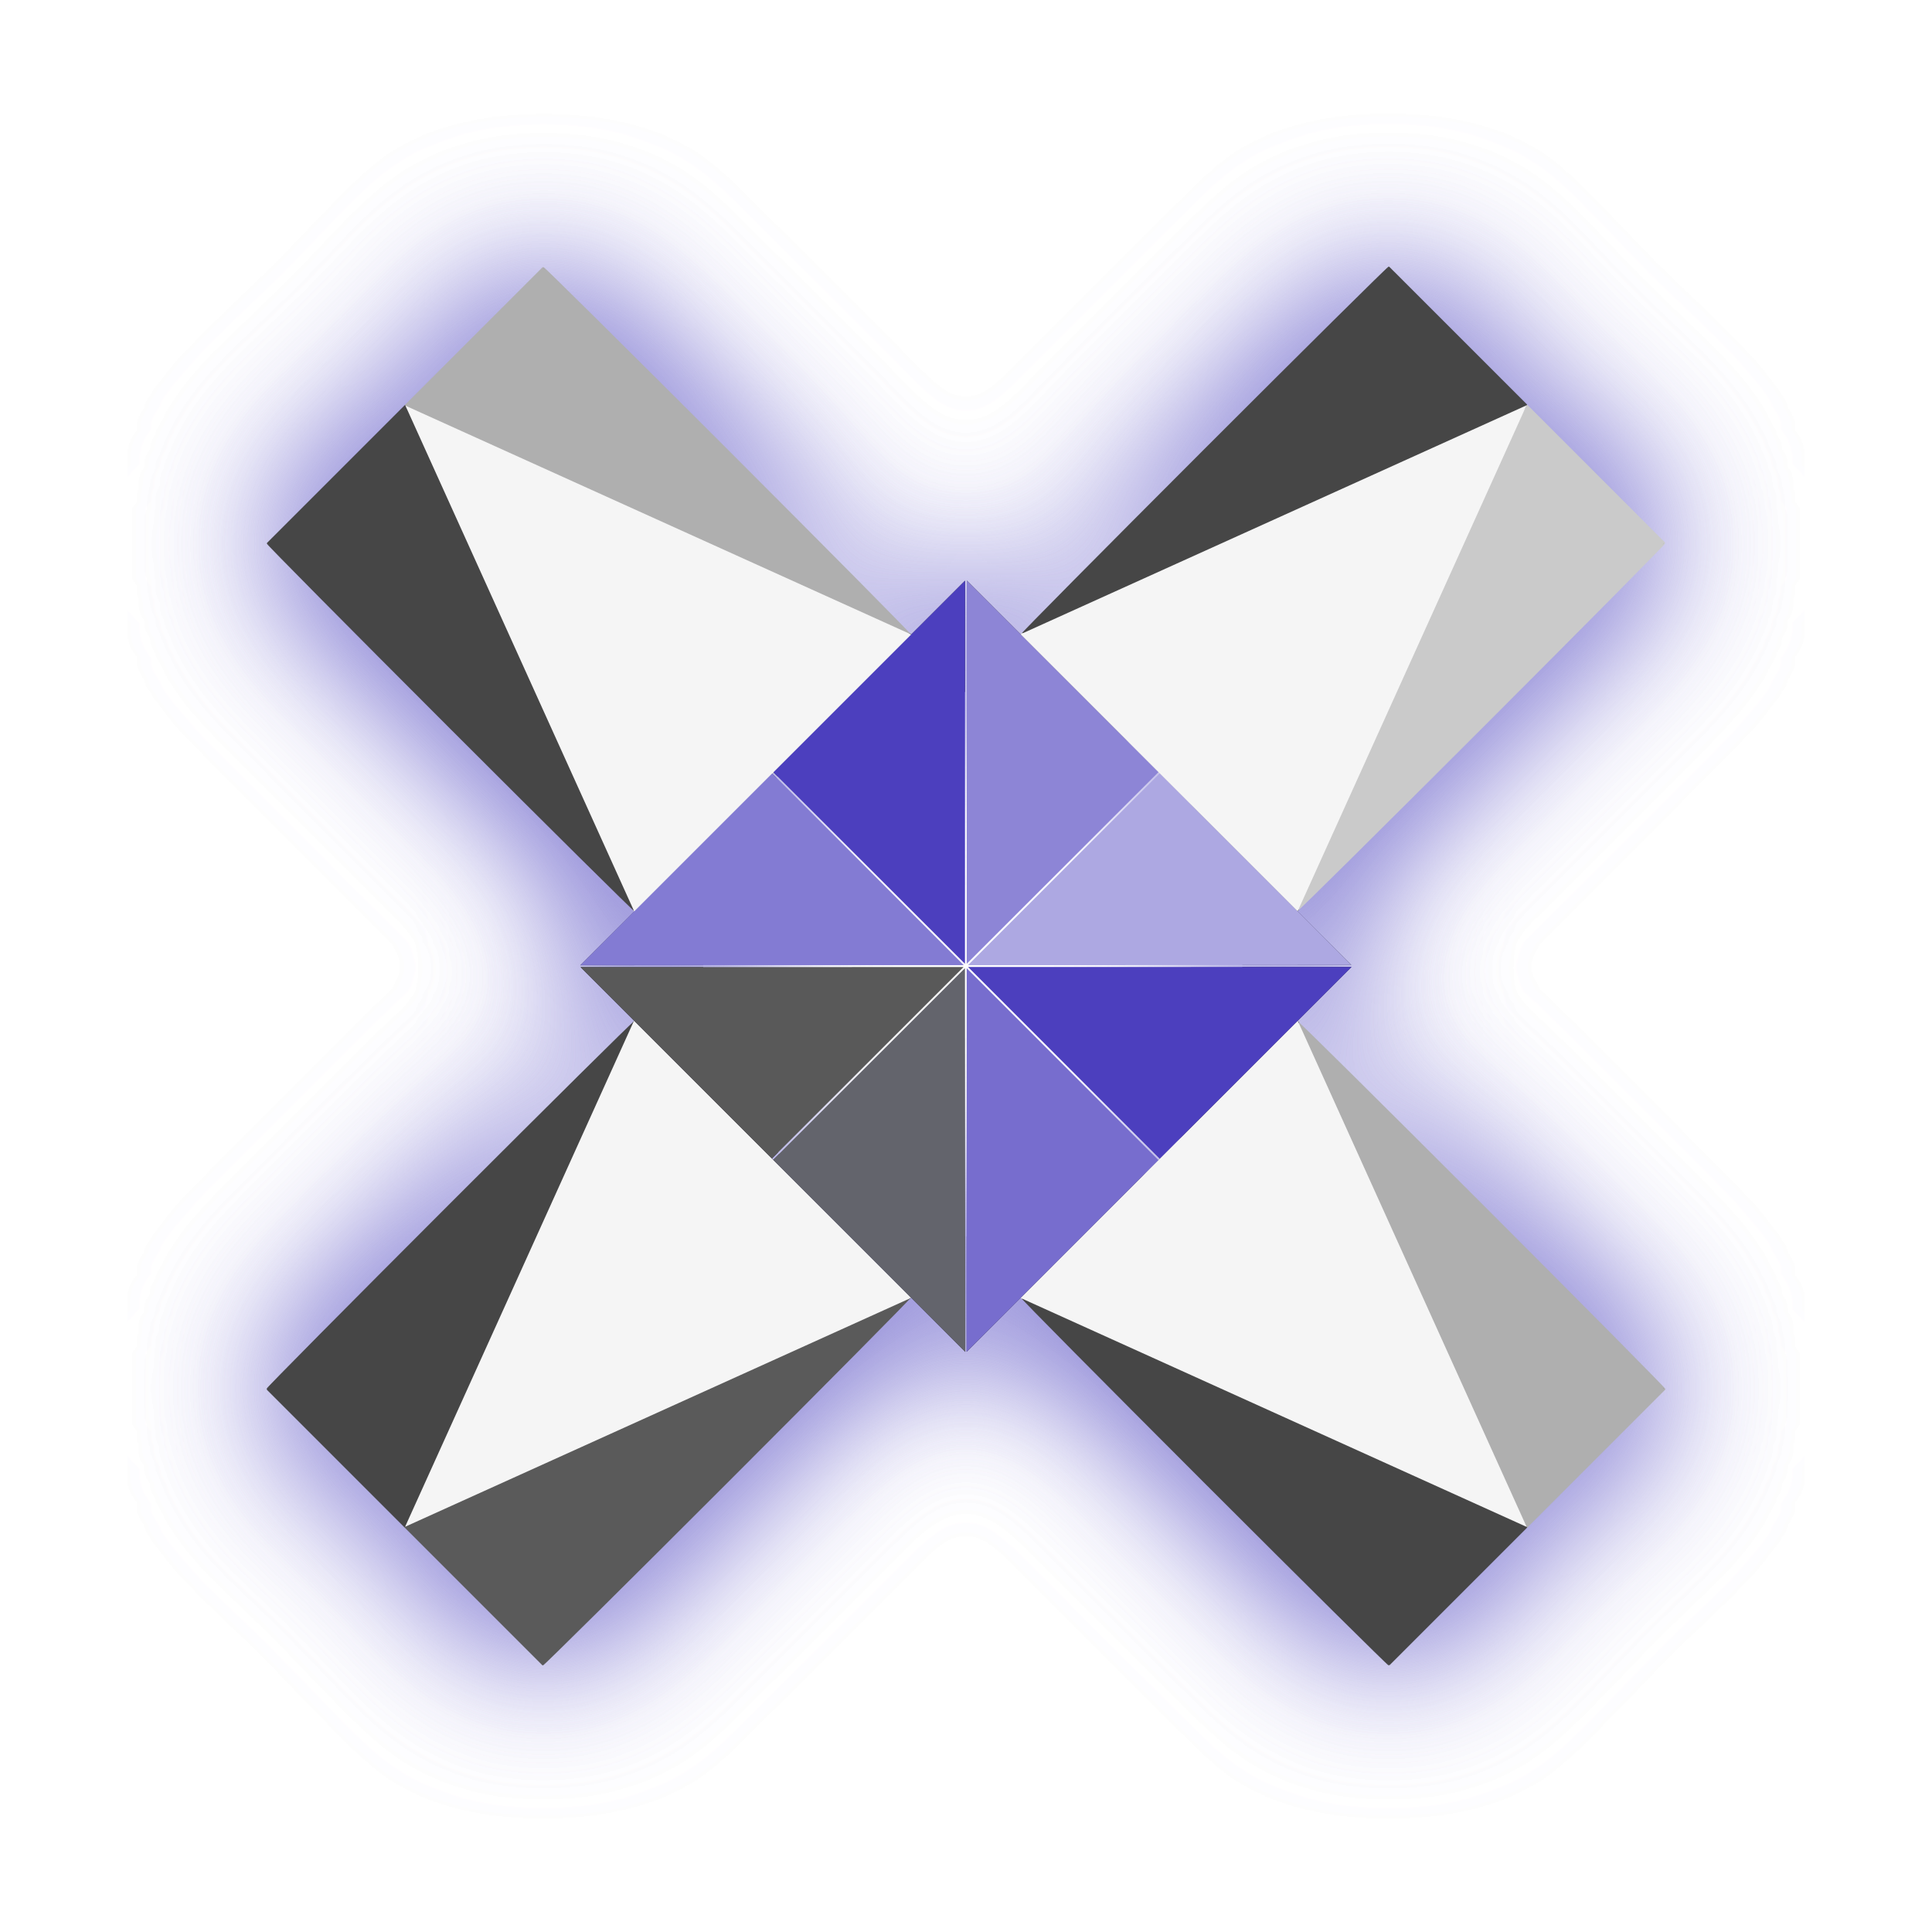
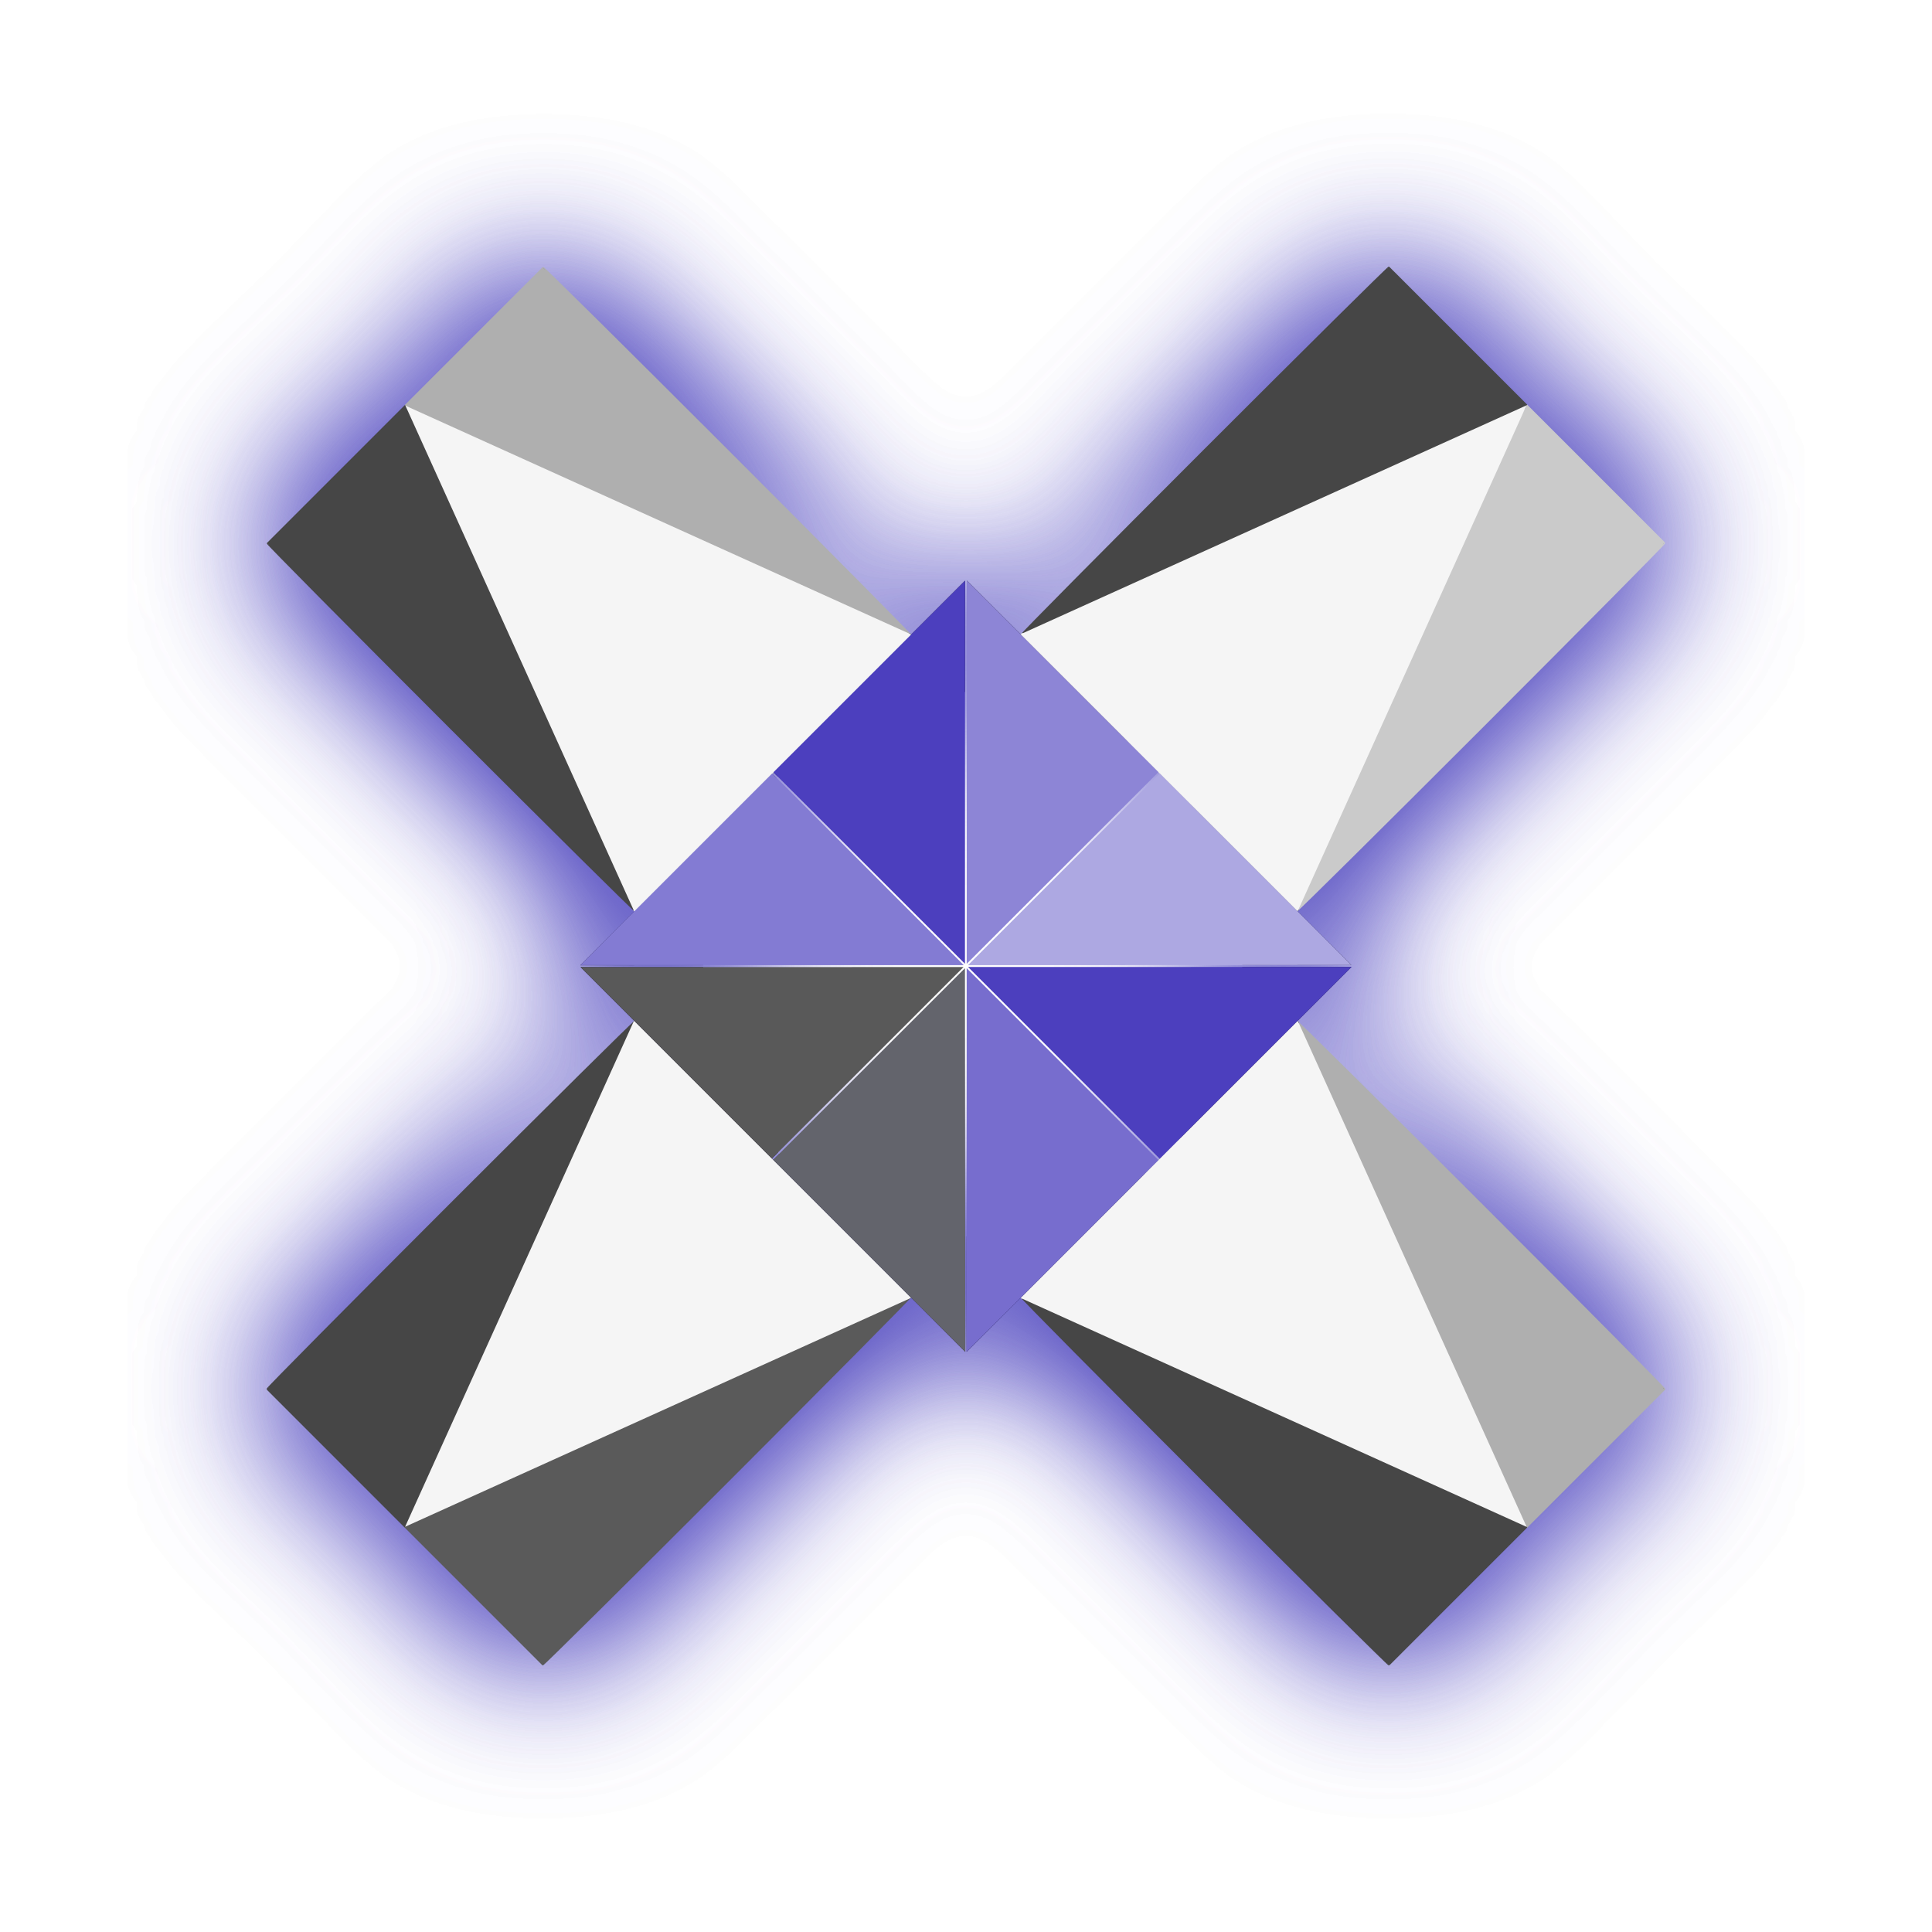
<svg xmlns="http://www.w3.org/2000/svg" xmlns:ns1="http://www.openswatchbook.org/uri/2009/osb" width="33.674mm" height="33.668mm" viewBox="0 0 16.837 16.834" version="1.1" id="svg8">
  <defs id="defs2">
    <linearGradient id="linearGradient894" ns1:paint="solid">
      <stop style="stop-color:#000000;stop-opacity:1;" offset="0" id="stop892" />
    </linearGradient>
    <filter y="-0.25" height="1.5" style="color-interpolation-filters:sRGB;" id="filter1375">
      <feGaussianBlur stdDeviation="5" result="result6" id="feGaussianBlur1365" />
      <feComposite result="result8" in="SourceGraphic" operator="atop" in2="result6" id="feComposite1367" />
      <feComposite result="result9" operator="over" in2="SourceAlpha" in="result8" id="feComposite1369" />
      <feColorMatrix values="1 0 0 0 0 0 1 0 0 0 0 0 1 0 0 0 0 0 1 0 " result="result10" id="feColorMatrix1371" />
      <feBlend in="result10" mode="normal" in2="result6" id="feBlend1373" />
    </filter>
  </defs>
  <g id="layer1" transform="translate(5.714388,-279.5895)" style="display:inline">
-     <path style="fill:#8c86d6;fill-opacity:1;stroke:#f17272;stroke-width:0;stroke-linecap:round;stroke-linejoin:round;stroke-miterlimit:4;stroke-dasharray:none;stroke-opacity:1;filter:url(#filter1375);fill-rule:nonzero" d="M 91.49,17.625 C 91.458,17.595 86.045,22.959 79.35,29.654 72.754,36.25 67.553,41.502 67.426,41.688 L 100.561,26.701 Z m 9.07,9.076 c -0.089,0.034 -5.443,5.334 -12.1,11.99 -0.77,0.77 -1.234,1.241 -1.963,1.971 -5.826,5.322 -9.722,9.831 -9.971,10.064 a 17.763,17.95 0 0 1 5.316,12.785 17.763,17.95 0 0 1 -0.004,0.066 l 7.182,-0.002 -3.539,-3.537 0.092,-0.203 c 0.185,-0.127 5.439,-5.328 12.035,-11.924 6.695,-6.695 12.059,-12.11 12.027,-12.141 l -9.076,-9.068 c 0.04,0.051 -0.047,0.22 -0.207,0.457 l 0.207,-0.457 c 0,0 0,-0.002 0,-0.002 z M 67.426,41.688 l -0.201,0.092 -3.533,-3.533 -0.002,7.33 a 17.763,17.95 0 0 1 0.393,-0.014 17.763,17.95 0 0 1 10.854,3.768 l -7.576,-7.574 c 2.59e-4,-8.19e-4 0.065,-0.067 0.066,-0.068 z M 35.783,17.648 26.713,26.725 59.848,41.711 C 59.719,41.522 54.518,36.272 47.924,29.678 41.229,22.983 35.814,17.618 35.783,17.648 Z m 24.064,24.062 c 0.001,0.002 0.068,0.068 0.068,0.068 l -9.074,9.074 C 50.814,50.881 46.77,46.159 40.766,40.676 40.041,39.95 39.578,39.481 38.812,38.715 32.156,32.058 26.804,26.756 26.713,26.725 v 0.002 l 0.205,0.455 c -0.159,-0.235 -0.245,-0.404 -0.205,-0.455 l -9.076,9.068 c -0.031,0.03 5.334,5.446 12.029,12.141 6.594,6.594 11.844,11.795 12.033,11.924 l 0.082,0.18 -3.551,3.551 8.09,-0.002 a 17.763,17.95 0 0 1 -0.002,-0.076 17.763,17.95 0 0 1 4.83,-12.271 l -0.268,-0.268 0.084,-0.084 0.264,0.264 a 17.763,17.95 0 0 1 12.342,-5.572 l 0.002,-7.328 -3.541,3.541 z m 25.658,18.191 0.01,0.01 c -2.27e-4,0 -0.037,0.039 -0.037,0.039 l -0.01,-0.012 c 1.54e-4,1.55e-4 0.037,-0.037 0.037,-0.037 z m -43.738,0.025 c 4.65e-4,1.45e-4 0.037,0.037 0.037,0.037 l -0.01,0.01 c -1.75e-4,1.52e-4 -0.037,-0.037 -0.037,-0.037 z m 47.266,3.77 -7.199,0.002 a 17.763,17.95 0 0 1 -4.131,11.328 z m -42.707,0.01 -8.084,0.002 3.525,3.525 -0.092,0.203 c 0.002,-0.001 0.068,-0.066 0.068,-0.066 l 9.074,9.074 c 0.029,0.027 -4.694,4.071 -10.178,10.074 -0.727,0.725 -1.195,1.189 -1.961,1.955 C 32.025,95.129 26.728,100.48 26.691,100.572 l 0.461,-0.209 c -0.24,0.163 -0.412,0.253 -0.463,0.211 l 9.07,9.076 c 0.032,0.03 5.446,-5.334 12.141,-12.029 6.596,-6.596 11.796,-11.85 11.924,-12.035 l 0.201,-0.092 3.562,3.564 -0.006,-7.623 a 17.763,17.95 0 0 1 -12.25,-5.426 l -0.395,0.395 -0.084,-0.084 0.4,-0.4 A 17.763,17.95 0 0 1 46.326,63.707 Z M 41.676,67.438 c -0.185,0.127 -5.437,5.328 -12.033,11.924 -6.695,6.695 -12.061,12.11 -12.029,12.141 l 9.074,9.07 z m 43.814,-0.193 -7.799,7.799 a 17.763,17.95 0 0 1 -2.217,2.217 l -8.242,8.242 0.199,0.09 c 0.123,0.183 5.328,5.439 11.926,12.037 6.695,6.695 12.11,12.06 12.141,12.029 l 9.07,-9.076 c -0.05,0.042 -0.22,-0.047 -0.459,-0.209 l 0.457,0.207 c -0.034,-0.094 -5.334,-5.443 -11.988,-12.098 C 87.815,87.719 87.349,87.258 86.625,86.535 81.139,80.527 76.414,76.48 76.441,76.453 l 9.072,-9.074 c 8.06e-4,2.41e-4 0.065,0.063 0.066,0.064 z m 0.09,0.199 14.99,33.137 9.076,-9.07 c 0.03,-0.03 -5.334,-5.446 -12.029,-12.141 C 91.02,72.772 85.763,67.567 85.58,67.443 Z m -10.141,9.848 a 17.763,17.95 0 0 1 -11.357,4.17 17.763,17.95 0 0 1 -0.402,-0.02 l -0.002,7.611 z m -15.512,8.189 0.012,0.01 c 1.61e-4,1.52e-4 -0.039,0.039 -0.039,0.039 l -0.01,-0.01 c 1.54e-4,-4.71e-4 0.037,-0.039 0.037,-0.039 z m 7.402,0.008 c -1.65e-4,1.65e-4 0.037,0.039 0.037,0.039 l -0.01,0.01 c 1.51e-4,0 -0.037,-0.039 -0.037,-0.039 z" id="rect889" transform="matrix(0.1322917,0,0,0.1322917,-5.714388,279.5895)" />
+     <path style="fill:#4940bd;fill-opacity:1;stroke:#f17272;stroke-width:0;stroke-linecap:round;stroke-linejoin:round;stroke-miterlimit:4;stroke-dasharray:none;stroke-opacity:1;filter:url(#filter1375);fill-rule:nonzero" d="M 91.49,17.625 C 91.458,17.595 86.045,22.959 79.35,29.654 72.754,36.25 67.553,41.502 67.426,41.688 L 100.561,26.701 Z m 9.07,9.076 c -0.089,0.034 -5.443,5.334 -12.1,11.99 -0.77,0.77 -1.234,1.241 -1.963,1.971 -5.826,5.322 -9.722,9.831 -9.971,10.064 a 17.763,17.95 0 0 1 5.316,12.785 17.763,17.95 0 0 1 -0.004,0.066 l 7.182,-0.002 -3.539,-3.537 0.092,-0.203 c 0.185,-0.127 5.439,-5.328 12.035,-11.924 6.695,-6.695 12.059,-12.11 12.027,-12.141 l -9.076,-9.068 c 0.04,0.051 -0.047,0.22 -0.207,0.457 l 0.207,-0.457 c 0,0 0,-0.002 0,-0.002 z M 67.426,41.688 l -0.201,0.092 -3.533,-3.533 -0.002,7.33 a 17.763,17.95 0 0 1 0.393,-0.014 17.763,17.95 0 0 1 10.854,3.768 l -7.576,-7.574 c 2.59e-4,-8.19e-4 0.065,-0.067 0.066,-0.068 z M 35.783,17.648 26.713,26.725 59.848,41.711 C 59.719,41.522 54.518,36.272 47.924,29.678 41.229,22.983 35.814,17.618 35.783,17.648 Z m 24.064,24.062 c 0.001,0.002 0.068,0.068 0.068,0.068 l -9.074,9.074 C 50.814,50.881 46.77,46.159 40.766,40.676 40.041,39.95 39.578,39.481 38.812,38.715 32.156,32.058 26.804,26.756 26.713,26.725 v 0.002 l 0.205,0.455 c -0.159,-0.235 -0.245,-0.404 -0.205,-0.455 l -9.076,9.068 c -0.031,0.03 5.334,5.446 12.029,12.141 6.594,6.594 11.844,11.795 12.033,11.924 l 0.082,0.18 -3.551,3.551 8.09,-0.002 a 17.763,17.95 0 0 1 -0.002,-0.076 17.763,17.95 0 0 1 4.83,-12.271 l -0.268,-0.268 0.084,-0.084 0.264,0.264 a 17.763,17.95 0 0 1 12.342,-5.572 l 0.002,-7.328 -3.541,3.541 z m 25.658,18.191 0.01,0.01 c -2.27e-4,0 -0.037,0.039 -0.037,0.039 l -0.01,-0.012 c 1.54e-4,1.55e-4 0.037,-0.037 0.037,-0.037 z m -43.738,0.025 c 4.65e-4,1.45e-4 0.037,0.037 0.037,0.037 l -0.01,0.01 c -1.75e-4,1.52e-4 -0.037,-0.037 -0.037,-0.037 z m 47.266,3.77 -7.199,0.002 a 17.763,17.95 0 0 1 -4.131,11.328 z m -42.707,0.01 -8.084,0.002 3.525,3.525 -0.092,0.203 c 0.002,-0.001 0.068,-0.066 0.068,-0.066 l 9.074,9.074 c 0.029,0.027 -4.694,4.071 -10.178,10.074 -0.727,0.725 -1.195,1.189 -1.961,1.955 C 32.025,95.129 26.728,100.48 26.691,100.572 l 0.461,-0.209 c -0.24,0.163 -0.412,0.253 -0.463,0.211 l 9.07,9.076 c 0.032,0.03 5.446,-5.334 12.141,-12.029 6.596,-6.596 11.796,-11.85 11.924,-12.035 l 0.201,-0.092 3.562,3.564 -0.006,-7.623 a 17.763,17.95 0 0 1 -12.25,-5.426 l -0.395,0.395 -0.084,-0.084 0.4,-0.4 A 17.763,17.95 0 0 1 46.326,63.707 Z M 41.676,67.438 c -0.185,0.127 -5.437,5.328 -12.033,11.924 -6.695,6.695 -12.061,12.11 -12.029,12.141 l 9.074,9.07 z m 43.814,-0.193 -7.799,7.799 a 17.763,17.95 0 0 1 -2.217,2.217 l -8.242,8.242 0.199,0.09 c 0.123,0.183 5.328,5.439 11.926,12.037 6.695,6.695 12.11,12.06 12.141,12.029 l 9.07,-9.076 c -0.05,0.042 -0.22,-0.047 -0.459,-0.209 l 0.457,0.207 c -0.034,-0.094 -5.334,-5.443 -11.988,-12.098 C 87.815,87.719 87.349,87.258 86.625,86.535 81.139,80.527 76.414,76.48 76.441,76.453 l 9.072,-9.074 c 8.06e-4,2.41e-4 0.065,0.063 0.066,0.064 z m 0.09,0.199 14.99,33.137 9.076,-9.07 c 0.03,-0.03 -5.334,-5.446 -12.029,-12.141 C 91.02,72.772 85.763,67.567 85.58,67.443 Z m -10.141,9.848 a 17.763,17.95 0 0 1 -11.357,4.17 17.763,17.95 0 0 1 -0.402,-0.02 l -0.002,7.611 z m -15.512,8.189 0.012,0.01 c 1.61e-4,1.52e-4 -0.039,0.039 -0.039,0.039 l -0.01,-0.01 c 1.54e-4,-4.71e-4 0.037,-0.039 0.037,-0.039 z m 7.402,0.008 c -1.65e-4,1.65e-4 0.037,0.039 0.037,0.039 l -0.01,0.01 c 1.51e-4,0 -0.037,-0.039 -0.037,-0.039 z" id="rect889" transform="matrix(0.1322917,0,0,0.1322917,-5.714388,279.5895)" />
  </g>
  <g style="display:inline" transform="translate(5.714388,-279.5895)" id="g993">
    <path style="fill:#afafaf;fill-opacity:1;stroke:#afafaf;stroke-width:0.015;stroke-linejoin:bevel;stroke-miterlimit:4;stroke-dasharray:none;stroke-opacity:1" d="m -0.981,281.924 c 0.004,-0.004 0.721,0.706 1.606,1.591 0.886,0.886 1.595,1.602 1.591,1.606 l -2.402,2.402 c -2.31e-5,2e-5 -0.005,-0.005 -0.005,-0.005 l 1.202,-1.202 c 0.004,-0.004 -0.706,-0.72 -1.591,-1.606 -0.881,-0.881 -1.589,-1.582 -1.601,-1.586 z" id="path953" />
    <path id="path955" d="m -3.381,284.325 c -0.004,0.004 0.706,0.721 1.591,1.606 0.886,0.886 1.602,1.595 1.606,1.591 L 2.218,285.12 c 2.31e-5,-2e-5 -0.005,-0.005 -0.005,-0.005 l -1.202,1.202 c -0.004,0.004 -0.662,-0.767 -1.606,-1.591 -0.94,-0.821 -1.626,-1.553 -1.586,-1.601 z" style="fill:#464646;fill-opacity:1;stroke:#464646;stroke-width:0.015;stroke-linejoin:bevel;stroke-miterlimit:4;stroke-dasharray:none;stroke-opacity:1" />
    <path style="fill:#f5f5f5;fill-opacity:1;stroke-width:0.203" d="m -2.181,283.125 1.995,4.41 2.415,-2.415 z" id="path957" />
    <path id="path959" d="m 8.791,291.696 c 0.004,-0.004 -0.706,-0.721 -1.591,-1.606 -0.886,-0.886 -1.602,-1.595 -1.606,-1.591 l -2.402,2.402 c -2.31e-5,2e-5 0.005,0.005 0.005,0.005 l 1.202,-1.202 c 0.004,-0.004 0.72,0.706 1.606,1.591 0.881,0.881 1.582,1.589 1.586,1.601 z" style="fill:#afafaf;fill-opacity:1;stroke:#afafaf;stroke-width:0.015;stroke-linejoin:bevel;stroke-miterlimit:4;stroke-dasharray:none;stroke-opacity:1" />
    <path style="fill:#464646;fill-opacity:1;stroke:#464646;stroke-width:0.015;stroke-linejoin:bevel;stroke-miterlimit:4;stroke-dasharray:none;stroke-opacity:1" d="m 6.39,294.096 c -0.004,0.004 -0.721,-0.706 -1.606,-1.591 -0.886,-0.886 -1.595,-1.602 -1.591,-1.606 l 2.402,-2.402 c 2.32e-5,-2e-5 0.005,0.005 0.005,0.005 L 4.398,289.704 c -0.004,0.004 0.767,0.662 1.591,1.606 0.821,0.94 1.553,1.626 1.601,1.586 z" id="path961" />
    <path id="path963" d="M 7.59,292.896 3.18,290.901 5.595,288.485 Z" style="fill:#f5f5f5;fill-opacity:1;stroke-width:0.203" />
    <path style="fill:#464646;fill-opacity:1;stroke:#464646;stroke-width:0.015;stroke-linejoin:bevel;stroke-miterlimit:4;stroke-dasharray:none;stroke-opacity:1" d="m 6.389,281.921 c -0.004,-0.004 -0.721,0.706 -1.606,1.591 -0.886,0.886 -1.595,1.602 -1.591,1.606 l 2.402,2.402 c 2.12e-5,2e-5 0.005,-0.005 0.005,-0.005 l -1.202,-1.202 c -0.004,-0.004 0.706,-0.72 1.591,-1.606 0.881,-0.881 1.589,-1.582 1.601,-1.586 z" id="path965" />
    <path id="path967" d="m 8.79,284.322 c 0.004,0.004 -0.706,0.721 -1.591,1.606 -0.886,0.886 -1.602,1.595 -1.606,1.591 l -2.402,-2.402 c -2.12e-5,-3e-5 0.005,-0.005 0.005,-0.005 l 1.202,1.202 c 0.004,0.004 0.662,-0.767 1.606,-1.591 0.94,-0.821 1.626,-1.553 1.586,-1.601 z" style="fill:#cacaca;fill-opacity:1;stroke:#cacaca;stroke-width:0.015;stroke-linejoin:bevel;stroke-miterlimit:4;stroke-dasharray:none;stroke-opacity:1" />
    <path style="fill:#f5f5f5;fill-opacity:1;stroke-width:0.203" d="m 7.589,283.122 -1.995,4.41 -2.415,-2.415 z" id="path969" />
    <path id="path971" d="m -3.384,291.695 c -0.004,-0.004 0.706,-0.721 1.591,-1.606 0.886,-0.886 1.602,-1.595 1.606,-1.591 l 2.402,2.402 c 2.13e-5,2e-5 -0.005,0.005 -0.005,0.005 l -1.202,-1.202 c -0.004,-0.004 -0.72,0.706 -1.606,1.591 -0.881,0.881 -1.582,1.589 -1.586,1.601 z" style="fill:#464646;fill-opacity:1;stroke:#464646;stroke-width:0.015;stroke-linejoin:bevel;stroke-miterlimit:4;stroke-dasharray:none;stroke-opacity:1" />
    <path style="fill:#5a5a5a;fill-opacity:1;stroke:#5a5a5a;stroke-width:0.015;stroke-linejoin:bevel;stroke-miterlimit:4;stroke-dasharray:none;stroke-opacity:1" d="m -0.984,294.095 c 0.004,0.004 0.721,-0.706 1.606,-1.591 0.886,-0.886 1.595,-1.602 1.591,-1.606 l -2.402,-2.402 c -2.12e-5,-2e-5 -0.005,0.005 -0.005,0.005 l 1.202,1.202 c 0.004,0.004 -0.767,0.662 -1.591,1.606 -0.821,0.94 -1.553,1.626 -1.601,1.586 z" id="path973" />
    <path id="path975" d="m -2.184,292.895 4.41,-1.995 -2.415,-2.415 z" style="fill:#f5f5f5;fill-opacity:1;stroke-width:0.203" />
    <path id="path977" d="m 6.064,288.016 -3.342,7.3e-4 1.67,1.671 z" style="fill:#4c3fbe;fill-opacity:1;stroke:#4c3fbe;stroke-width:0;stroke-linecap:round;stroke-linejoin:round;stroke-miterlimit:4;stroke-dasharray:none;stroke-opacity:1" />
    <path id="path979" d="m 4.381,289.699 -1.671,-1.672 -7.308e-4,3.343 z" style="fill:#776dce;fill-opacity:1;stroke:#776dce;stroke-width:0;stroke-linecap:round;stroke-linejoin:round;stroke-miterlimit:4;stroke-dasharray:none;stroke-opacity:1" />
    <path id="path981" d="M 6.062,288 4.392,286.33 2.721,288.001 Z" style="fill:#ada8e2;fill-opacity:1;stroke:#ada8e2;stroke-width:0;stroke-linecap:round;stroke-linejoin:round;stroke-miterlimit:4;stroke-dasharray:none;stroke-opacity:1" />
    <path id="path983" d="m 2.698,291.371 -0.003,-3.344 -1.671,1.67 z" style="fill:#63646c;fill-opacity:1;stroke:#63646c;stroke-width:0;stroke-linecap:round;stroke-linejoin:round;stroke-miterlimit:4;stroke-dasharray:none;stroke-opacity:1" />
    <path id="path985" d="m 4.381,286.319 -1.67,-1.67 -7.281e-4,3.34 z" style="fill:#8d85d6;fill-opacity:1;stroke:#8d85d6;stroke-width:0;stroke-linecap:round;stroke-linejoin:round;stroke-miterlimit:4;stroke-dasharray:none;stroke-opacity:1" />
    <path id="path987" d="m 2.683,288.017 -3.338,7.2e-4 1.668,1.668 z" style="fill:#595959;fill-opacity:1;stroke:#595959;stroke-width:0;stroke-linecap:round;stroke-linejoin:round;stroke-miterlimit:4;stroke-dasharray:none;stroke-opacity:1" />
    <path id="path989" d="m 2.685,288.001 -1.67,-1.671 -1.671,1.671 z" style="fill:#837bd3;fill-opacity:1;stroke:#837bd3;stroke-width:0;stroke-linecap:round;stroke-linejoin:round;stroke-miterlimit:4;stroke-dasharray:none;stroke-opacity:1" />
    <path id="path991" d="m 2.695,287.989 7.292e-4,-3.339 -1.67,1.67 z" style="fill:#4c3fbe;fill-opacity:1;stroke:#f17272;stroke-width:0;stroke-linecap:round;stroke-linejoin:round;stroke-miterlimit:4;stroke-dasharray:none;stroke-opacity:1" />
  </g>
</svg>
